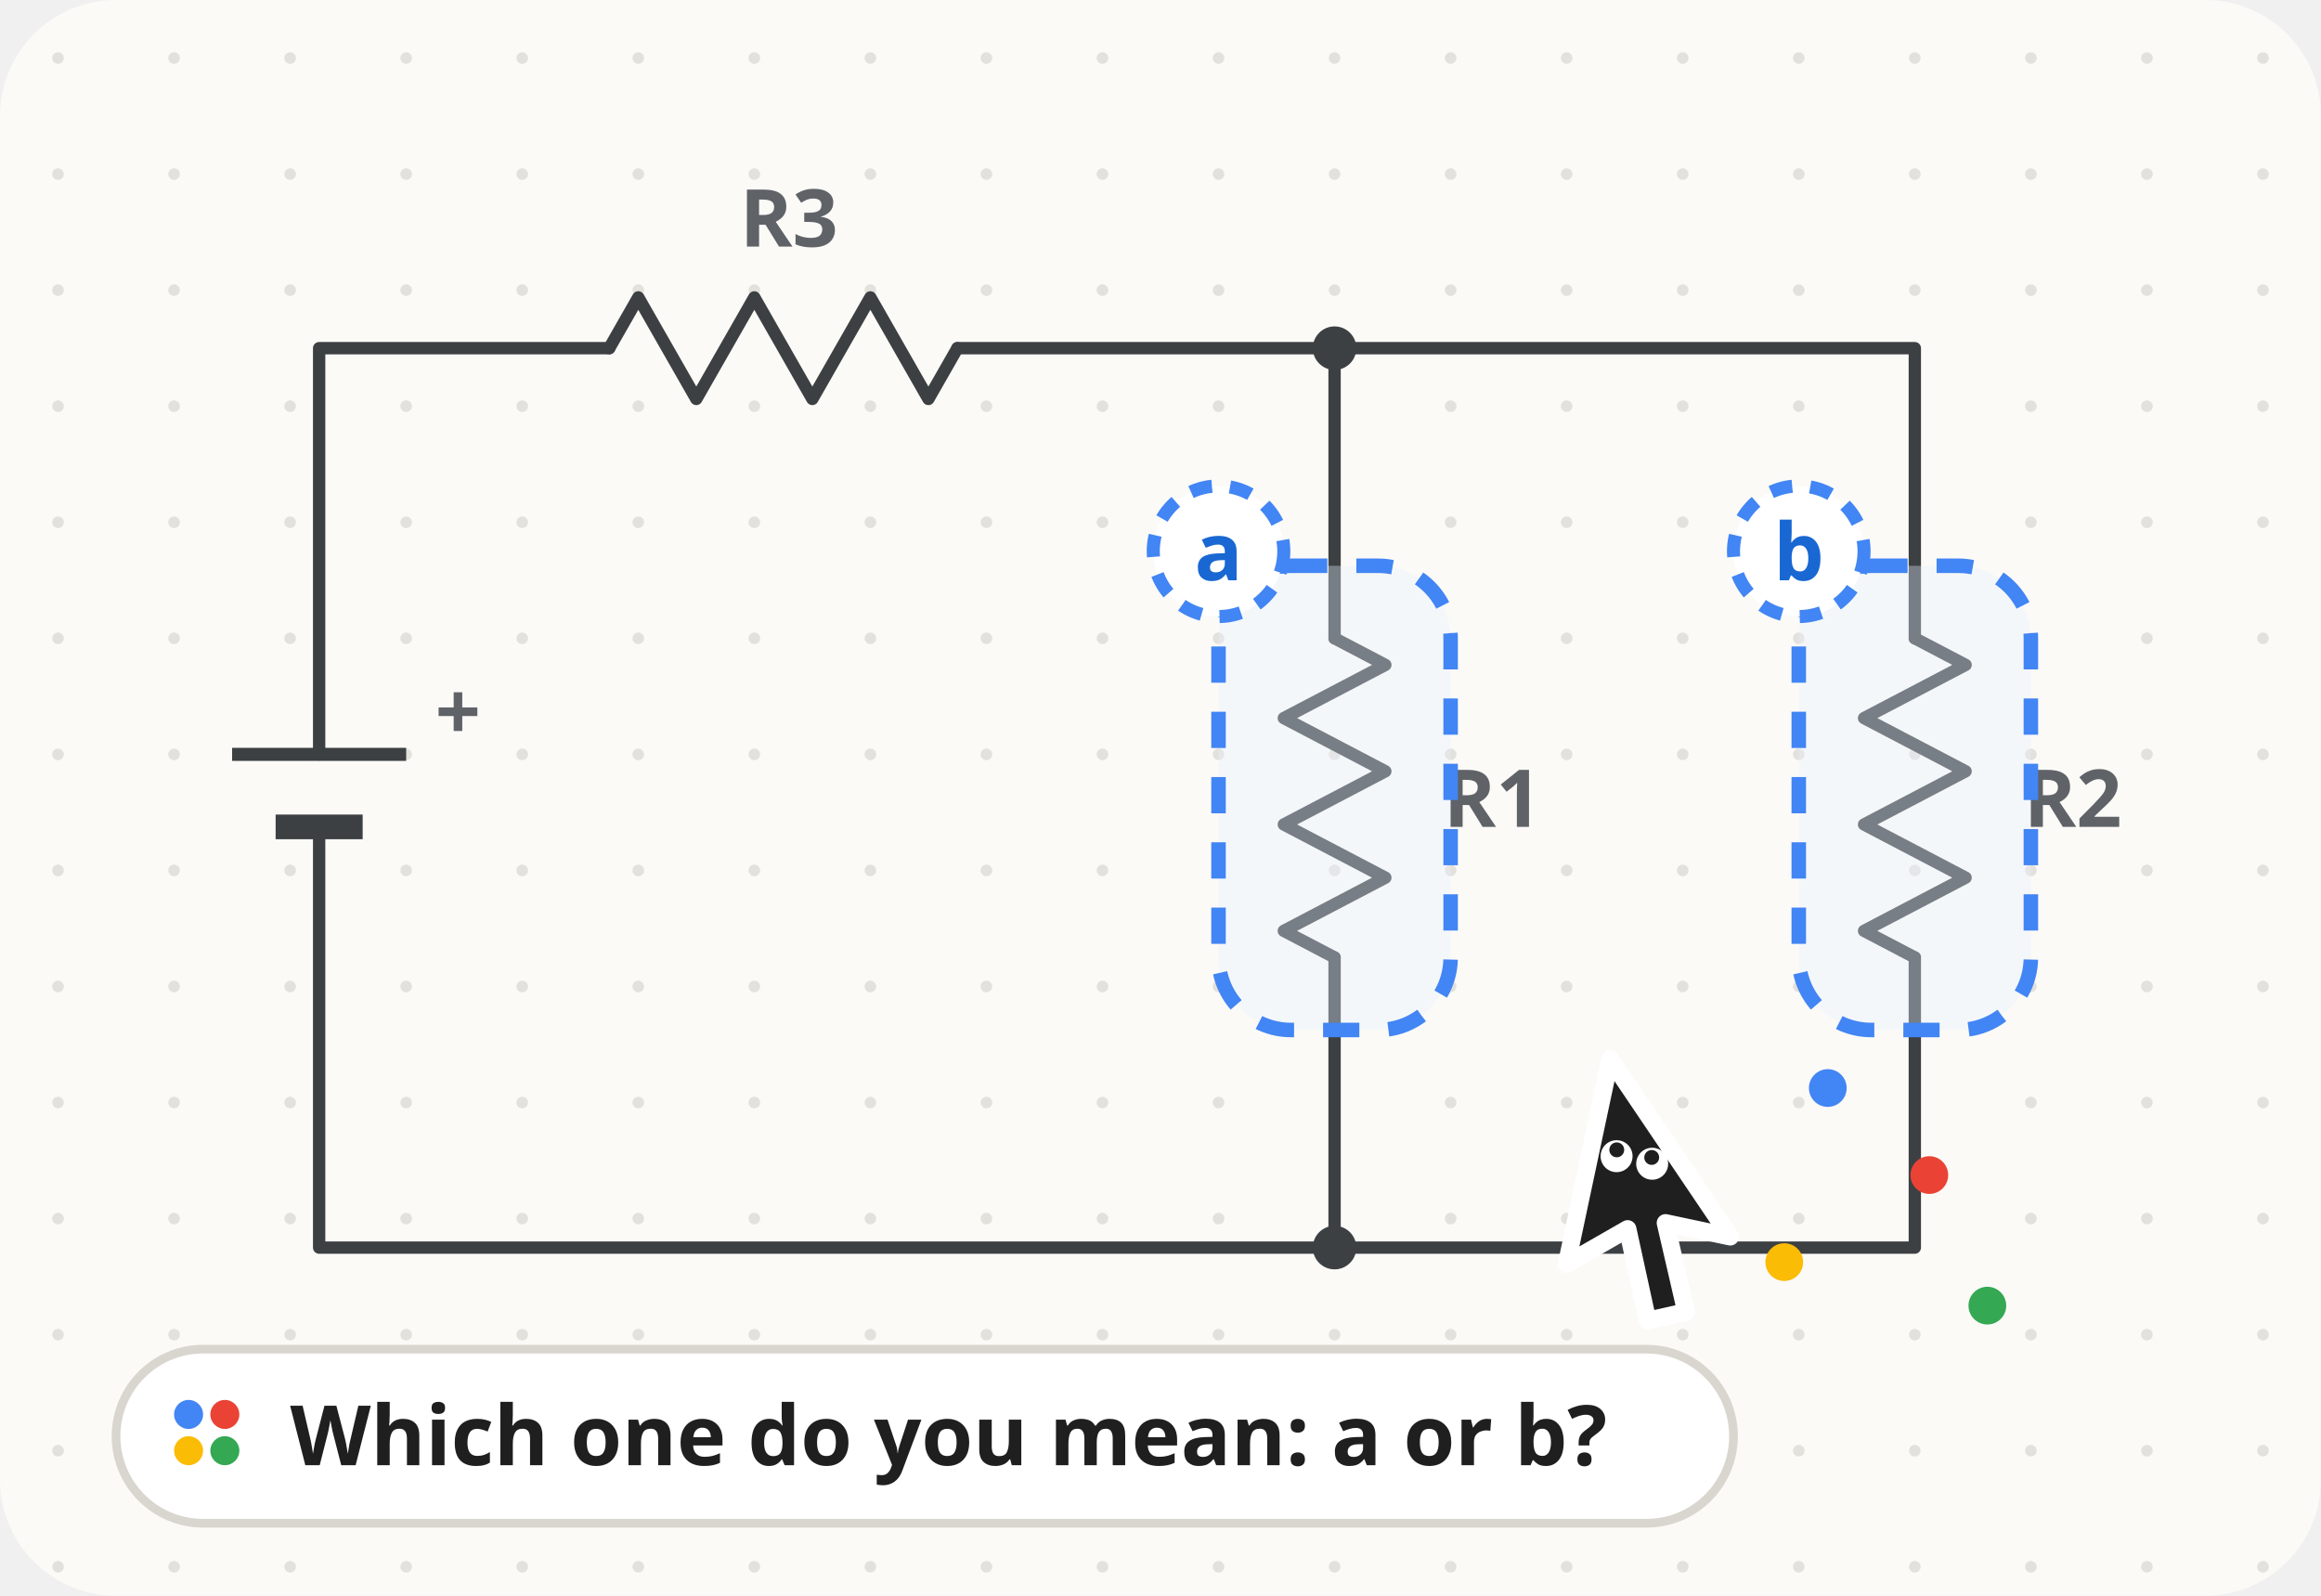
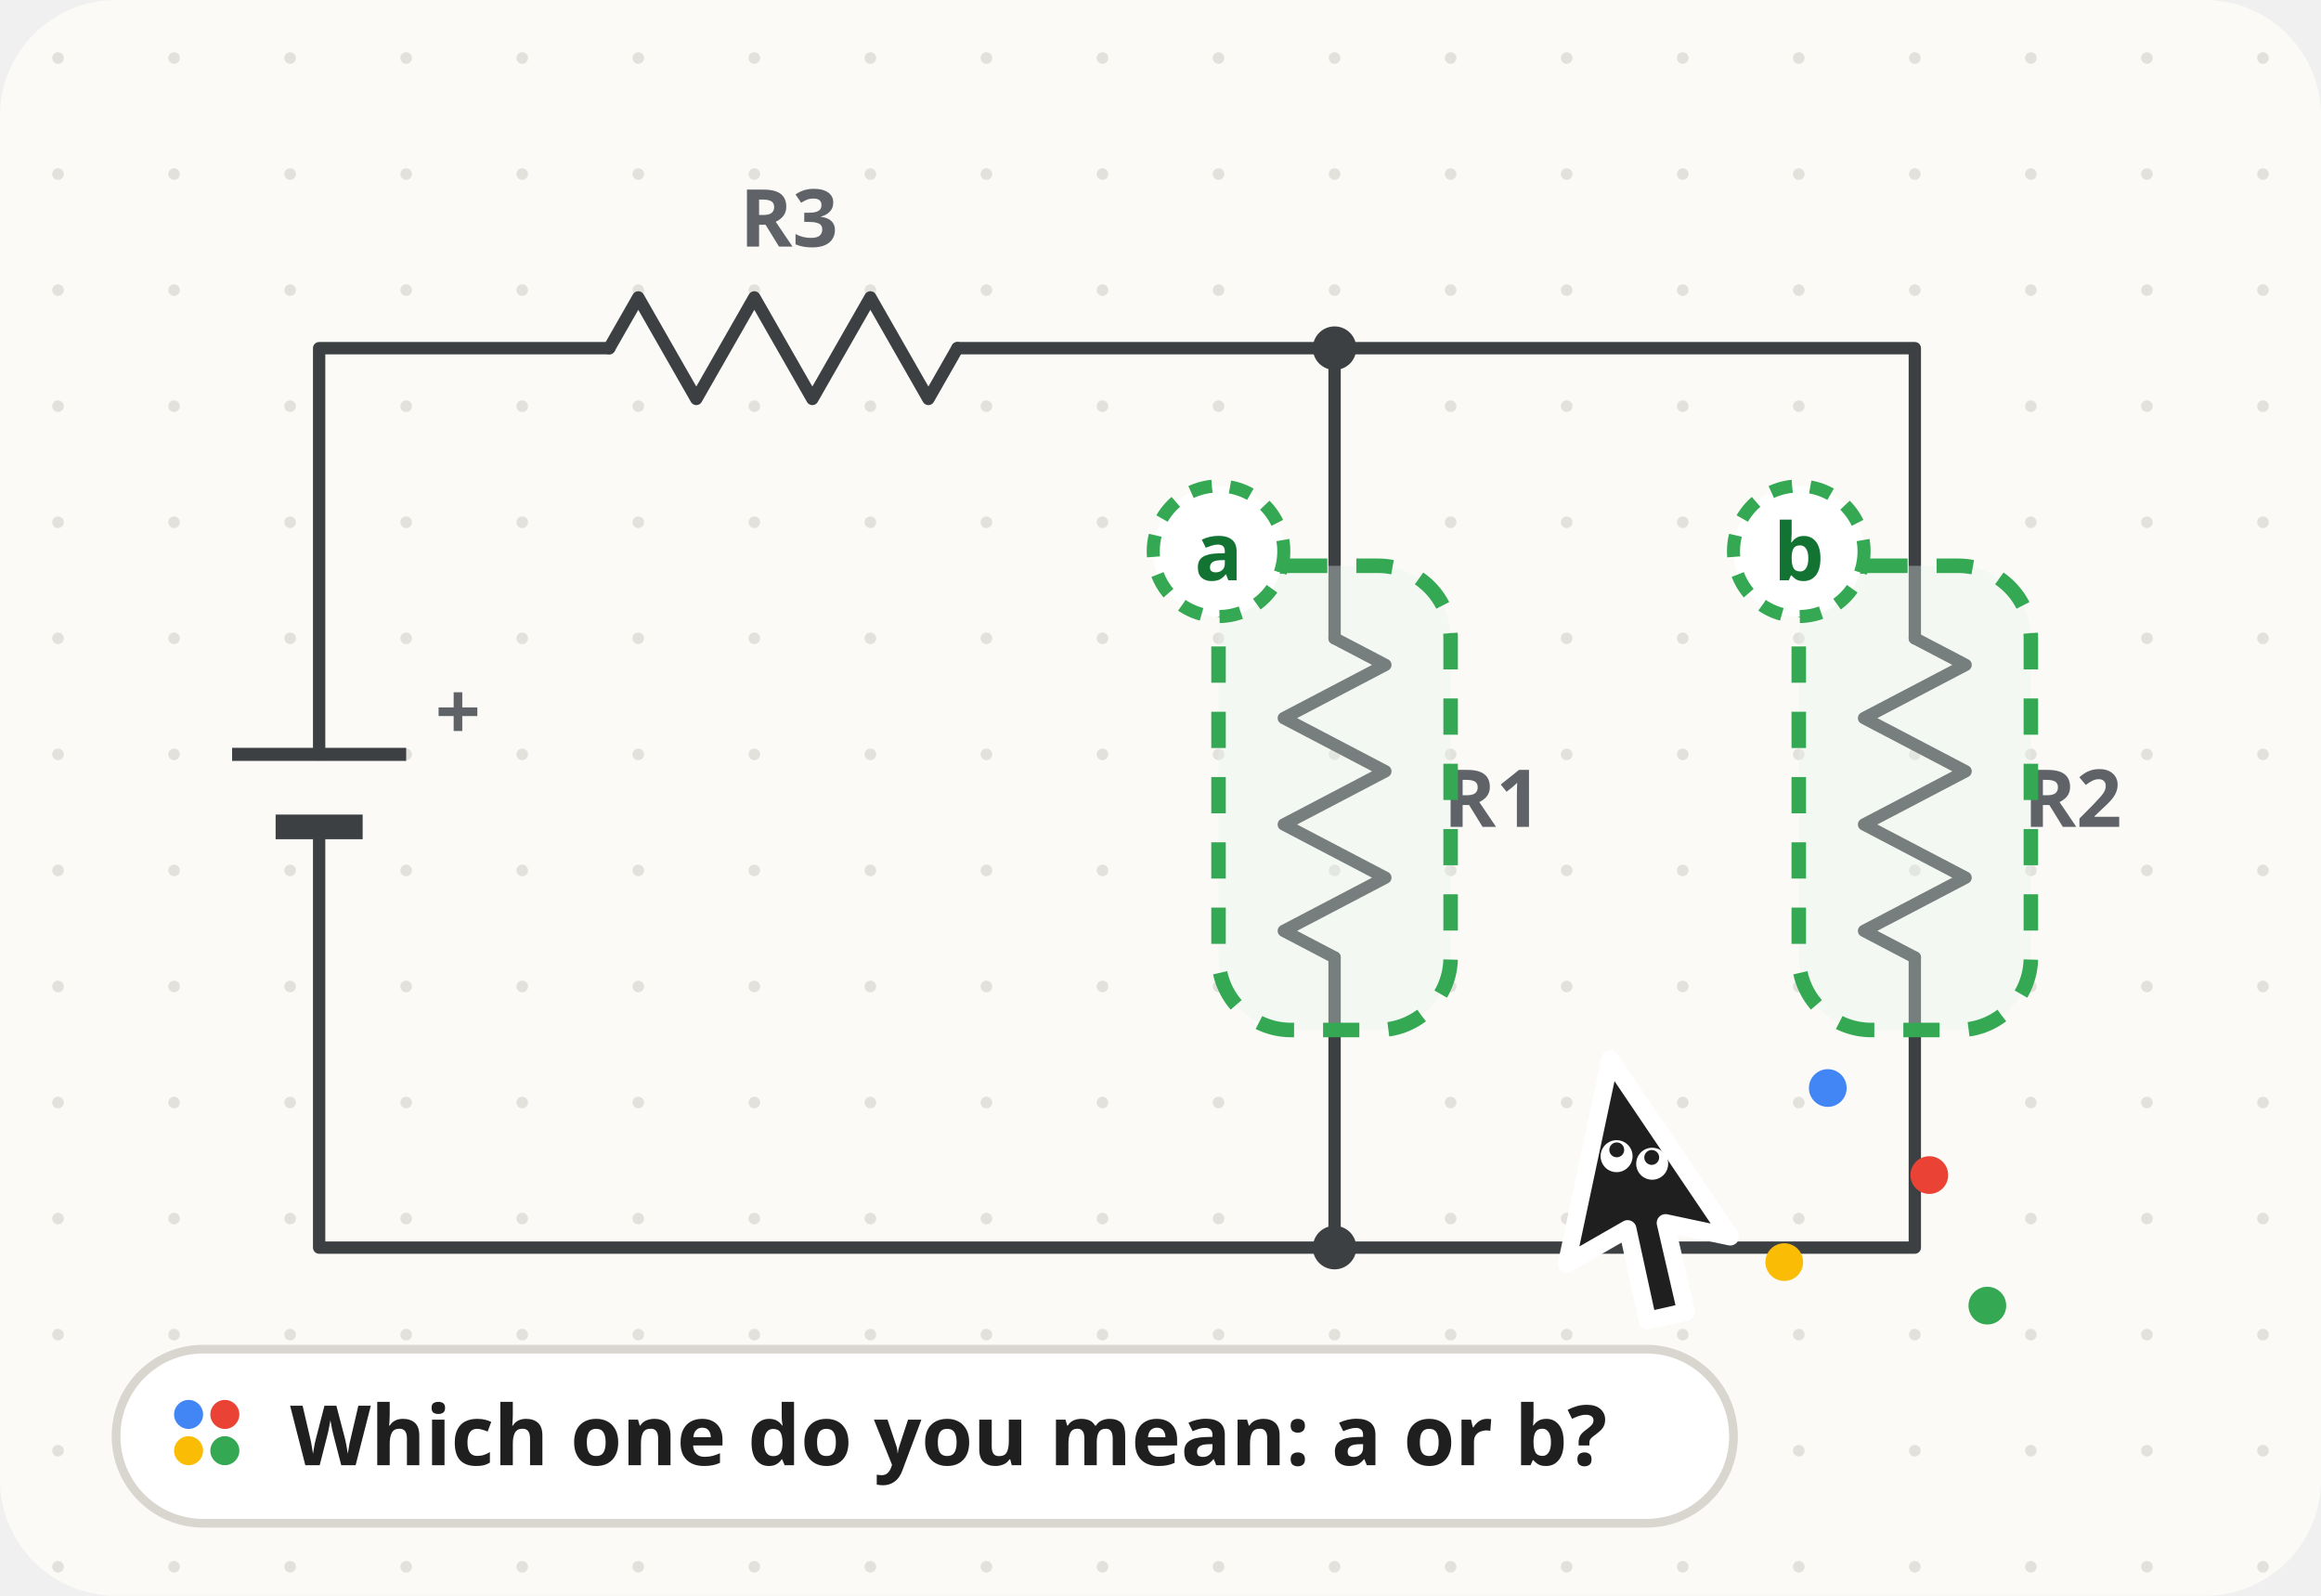
<svg xmlns="http://www.w3.org/2000/svg" width="320" height="220" viewBox="0 0 320 220" role="img" aria-label="Kiki guide: unsure">
  <rect width="320" height="220" rx="16" fill="#fbfaf7" />
  <circle cx="8" cy="8" r="0.8" fill="#e3e1dc" />
  <circle cx="8" cy="24" r="0.8" fill="#e3e1dc" />
  <circle cx="8" cy="40" r="0.8" fill="#e3e1dc" />
  <circle cx="8" cy="56" r="0.8" fill="#e3e1dc" />
  <circle cx="8" cy="72" r="0.8" fill="#e3e1dc" />
  <circle cx="8" cy="88" r="0.8" fill="#e3e1dc" />
  <circle cx="8" cy="104" r="0.8" fill="#e3e1dc" />
  <circle cx="8" cy="120" r="0.8" fill="#e3e1dc" />
  <circle cx="8" cy="136" r="0.8" fill="#e3e1dc" />
  <circle cx="8" cy="152" r="0.8" fill="#e3e1dc" />
  <circle cx="8" cy="168" r="0.8" fill="#e3e1dc" />
  <circle cx="8" cy="184" r="0.8" fill="#e3e1dc" />
  <circle cx="8" cy="200" r="0.8" fill="#e3e1dc" />
  <circle cx="8" cy="216" r="0.8" fill="#e3e1dc" />
  <circle cx="24" cy="8" r="0.8" fill="#e3e1dc" />
  <circle cx="24" cy="24" r="0.8" fill="#e3e1dc" />
  <circle cx="24" cy="40" r="0.8" fill="#e3e1dc" />
  <circle cx="24" cy="56" r="0.8" fill="#e3e1dc" />
  <circle cx="24" cy="72" r="0.8" fill="#e3e1dc" />
  <circle cx="24" cy="88" r="0.8" fill="#e3e1dc" />
  <circle cx="24" cy="104" r="0.8" fill="#e3e1dc" />
  <circle cx="24" cy="120" r="0.8" fill="#e3e1dc" />
  <circle cx="24" cy="136" r="0.8" fill="#e3e1dc" />
  <circle cx="24" cy="152" r="0.8" fill="#e3e1dc" />
  <circle cx="24" cy="168" r="0.8" fill="#e3e1dc" />
  <circle cx="24" cy="184" r="0.8" fill="#e3e1dc" />
  <circle cx="24" cy="200" r="0.8" fill="#e3e1dc" />
  <circle cx="24" cy="216" r="0.8" fill="#e3e1dc" />
  <circle cx="40" cy="8" r="0.8" fill="#e3e1dc" />
  <circle cx="40" cy="24" r="0.8" fill="#e3e1dc" />
  <circle cx="40" cy="40" r="0.8" fill="#e3e1dc" />
  <circle cx="40" cy="56" r="0.8" fill="#e3e1dc" />
  <circle cx="40" cy="72" r="0.8" fill="#e3e1dc" />
  <circle cx="40" cy="88" r="0.8" fill="#e3e1dc" />
  <circle cx="40" cy="104" r="0.8" fill="#e3e1dc" />
  <circle cx="40" cy="120" r="0.8" fill="#e3e1dc" />
  <circle cx="40" cy="136" r="0.8" fill="#e3e1dc" />
  <circle cx="40" cy="152" r="0.8" fill="#e3e1dc" />
  <circle cx="40" cy="168" r="0.8" fill="#e3e1dc" />
  <circle cx="40" cy="184" r="0.8" fill="#e3e1dc" />
  <circle cx="40" cy="200" r="0.8" fill="#e3e1dc" />
  <circle cx="40" cy="216" r="0.8" fill="#e3e1dc" />
  <circle cx="56" cy="8" r="0.8" fill="#e3e1dc" />
  <circle cx="56" cy="24" r="0.8" fill="#e3e1dc" />
  <circle cx="56" cy="40" r="0.8" fill="#e3e1dc" />
  <circle cx="56" cy="56" r="0.8" fill="#e3e1dc" />
  <circle cx="56" cy="72" r="0.8" fill="#e3e1dc" />
  <circle cx="56" cy="88" r="0.8" fill="#e3e1dc" />
  <circle cx="56" cy="104" r="0.8" fill="#e3e1dc" />
  <circle cx="56" cy="120" r="0.8" fill="#e3e1dc" />
  <circle cx="56" cy="136" r="0.8" fill="#e3e1dc" />
  <circle cx="56" cy="152" r="0.8" fill="#e3e1dc" />
  <circle cx="56" cy="168" r="0.8" fill="#e3e1dc" />
  <circle cx="56" cy="184" r="0.8" fill="#e3e1dc" />
  <circle cx="56" cy="200" r="0.8" fill="#e3e1dc" />
  <circle cx="56" cy="216" r="0.8" fill="#e3e1dc" />
  <circle cx="72" cy="8" r="0.8" fill="#e3e1dc" />
  <circle cx="72" cy="24" r="0.8" fill="#e3e1dc" />
  <circle cx="72" cy="40" r="0.8" fill="#e3e1dc" />
  <circle cx="72" cy="56" r="0.8" fill="#e3e1dc" />
  <circle cx="72" cy="72" r="0.8" fill="#e3e1dc" />
  <circle cx="72" cy="88" r="0.8" fill="#e3e1dc" />
  <circle cx="72" cy="104" r="0.8" fill="#e3e1dc" />
  <circle cx="72" cy="120" r="0.8" fill="#e3e1dc" />
  <circle cx="72" cy="136" r="0.8" fill="#e3e1dc" />
  <circle cx="72" cy="152" r="0.8" fill="#e3e1dc" />
  <circle cx="72" cy="168" r="0.8" fill="#e3e1dc" />
  <circle cx="72" cy="184" r="0.8" fill="#e3e1dc" />
  <circle cx="72" cy="200" r="0.8" fill="#e3e1dc" />
  <circle cx="72" cy="216" r="0.8" fill="#e3e1dc" />
  <circle cx="88" cy="8" r="0.8" fill="#e3e1dc" />
  <circle cx="88" cy="24" r="0.8" fill="#e3e1dc" />
  <circle cx="88" cy="40" r="0.8" fill="#e3e1dc" />
  <circle cx="88" cy="56" r="0.8" fill="#e3e1dc" />
  <circle cx="88" cy="72" r="0.8" fill="#e3e1dc" />
  <circle cx="88" cy="88" r="0.8" fill="#e3e1dc" />
  <circle cx="88" cy="104" r="0.8" fill="#e3e1dc" />
  <circle cx="88" cy="120" r="0.8" fill="#e3e1dc" />
  <circle cx="88" cy="136" r="0.8" fill="#e3e1dc" />
  <circle cx="88" cy="152" r="0.8" fill="#e3e1dc" />
  <circle cx="88" cy="168" r="0.8" fill="#e3e1dc" />
  <circle cx="88" cy="184" r="0.8" fill="#e3e1dc" />
  <circle cx="88" cy="200" r="0.8" fill="#e3e1dc" />
  <circle cx="88" cy="216" r="0.8" fill="#e3e1dc" />
  <circle cx="104" cy="8" r="0.8" fill="#e3e1dc" />
  <circle cx="104" cy="24" r="0.8" fill="#e3e1dc" />
  <circle cx="104" cy="40" r="0.8" fill="#e3e1dc" />
  <circle cx="104" cy="56" r="0.8" fill="#e3e1dc" />
  <circle cx="104" cy="72" r="0.8" fill="#e3e1dc" />
  <circle cx="104" cy="88" r="0.8" fill="#e3e1dc" />
  <circle cx="104" cy="104" r="0.8" fill="#e3e1dc" />
  <circle cx="104" cy="120" r="0.8" fill="#e3e1dc" />
  <circle cx="104" cy="136" r="0.8" fill="#e3e1dc" />
  <circle cx="104" cy="152" r="0.8" fill="#e3e1dc" />
  <circle cx="104" cy="168" r="0.8" fill="#e3e1dc" />
  <circle cx="104" cy="184" r="0.8" fill="#e3e1dc" />
  <circle cx="104" cy="200" r="0.8" fill="#e3e1dc" />
  <circle cx="104" cy="216" r="0.8" fill="#e3e1dc" />
  <circle cx="120" cy="8" r="0.8" fill="#e3e1dc" />
  <circle cx="120" cy="24" r="0.8" fill="#e3e1dc" />
  <circle cx="120" cy="40" r="0.8" fill="#e3e1dc" />
  <circle cx="120" cy="56" r="0.8" fill="#e3e1dc" />
  <circle cx="120" cy="72" r="0.8" fill="#e3e1dc" />
  <circle cx="120" cy="88" r="0.8" fill="#e3e1dc" />
  <circle cx="120" cy="104" r="0.8" fill="#e3e1dc" />
  <circle cx="120" cy="120" r="0.8" fill="#e3e1dc" />
  <circle cx="120" cy="136" r="0.8" fill="#e3e1dc" />
  <circle cx="120" cy="152" r="0.8" fill="#e3e1dc" />
  <circle cx="120" cy="168" r="0.8" fill="#e3e1dc" />
  <circle cx="120" cy="184" r="0.8" fill="#e3e1dc" />
  <circle cx="120" cy="200" r="0.8" fill="#e3e1dc" />
  <circle cx="120" cy="216" r="0.8" fill="#e3e1dc" />
  <circle cx="136" cy="8" r="0.8" fill="#e3e1dc" />
  <circle cx="136" cy="24" r="0.8" fill="#e3e1dc" />
  <circle cx="136" cy="40" r="0.8" fill="#e3e1dc" />
  <circle cx="136" cy="56" r="0.8" fill="#e3e1dc" />
  <circle cx="136" cy="72" r="0.8" fill="#e3e1dc" />
  <circle cx="136" cy="88" r="0.8" fill="#e3e1dc" />
  <circle cx="136" cy="104" r="0.8" fill="#e3e1dc" />
  <circle cx="136" cy="120" r="0.8" fill="#e3e1dc" />
  <circle cx="136" cy="136" r="0.8" fill="#e3e1dc" />
  <circle cx="136" cy="152" r="0.8" fill="#e3e1dc" />
  <circle cx="136" cy="168" r="0.8" fill="#e3e1dc" />
  <circle cx="136" cy="184" r="0.8" fill="#e3e1dc" />
  <circle cx="136" cy="200" r="0.8" fill="#e3e1dc" />
  <circle cx="136" cy="216" r="0.8" fill="#e3e1dc" />
  <circle cx="152" cy="8" r="0.8" fill="#e3e1dc" />
  <circle cx="152" cy="24" r="0.8" fill="#e3e1dc" />
  <circle cx="152" cy="40" r="0.8" fill="#e3e1dc" />
  <circle cx="152" cy="56" r="0.8" fill="#e3e1dc" />
  <circle cx="152" cy="72" r="0.8" fill="#e3e1dc" />
  <circle cx="152" cy="88" r="0.8" fill="#e3e1dc" />
  <circle cx="152" cy="104" r="0.8" fill="#e3e1dc" />
  <circle cx="152" cy="120" r="0.8" fill="#e3e1dc" />
  <circle cx="152" cy="136" r="0.8" fill="#e3e1dc" />
  <circle cx="152" cy="152" r="0.8" fill="#e3e1dc" />
  <circle cx="152" cy="168" r="0.8" fill="#e3e1dc" />
  <circle cx="152" cy="184" r="0.8" fill="#e3e1dc" />
  <circle cx="152" cy="200" r="0.8" fill="#e3e1dc" />
  <circle cx="152" cy="216" r="0.8" fill="#e3e1dc" />
  <circle cx="168" cy="8" r="0.8" fill="#e3e1dc" />
  <circle cx="168" cy="24" r="0.8" fill="#e3e1dc" />
  <circle cx="168" cy="40" r="0.8" fill="#e3e1dc" />
  <circle cx="168" cy="56" r="0.8" fill="#e3e1dc" />
  <circle cx="168" cy="72" r="0.8" fill="#e3e1dc" />
  <circle cx="168" cy="88" r="0.8" fill="#e3e1dc" />
  <circle cx="168" cy="104" r="0.8" fill="#e3e1dc" />
  <circle cx="168" cy="120" r="0.8" fill="#e3e1dc" />
  <circle cx="168" cy="136" r="0.8" fill="#e3e1dc" />
  <circle cx="168" cy="152" r="0.8" fill="#e3e1dc" />
  <circle cx="168" cy="168" r="0.8" fill="#e3e1dc" />
  <circle cx="168" cy="184" r="0.8" fill="#e3e1dc" />
  <circle cx="168" cy="200" r="0.8" fill="#e3e1dc" />
  <circle cx="168" cy="216" r="0.8" fill="#e3e1dc" />
  <circle cx="184" cy="8" r="0.8" fill="#e3e1dc" />
  <circle cx="184" cy="24" r="0.8" fill="#e3e1dc" />
  <circle cx="184" cy="40" r="0.8" fill="#e3e1dc" />
  <circle cx="184" cy="56" r="0.8" fill="#e3e1dc" />
  <circle cx="184" cy="72" r="0.8" fill="#e3e1dc" />
  <circle cx="184" cy="88" r="0.8" fill="#e3e1dc" />
  <circle cx="184" cy="104" r="0.8" fill="#e3e1dc" />
  <circle cx="184" cy="120" r="0.8" fill="#e3e1dc" />
  <circle cx="184" cy="136" r="0.8" fill="#e3e1dc" />
  <circle cx="184" cy="152" r="0.8" fill="#e3e1dc" />
  <circle cx="184" cy="168" r="0.8" fill="#e3e1dc" />
  <circle cx="184" cy="184" r="0.8" fill="#e3e1dc" />
  <circle cx="184" cy="200" r="0.8" fill="#e3e1dc" />
  <circle cx="184" cy="216" r="0.8" fill="#e3e1dc" />
  <circle cx="200" cy="8" r="0.8" fill="#e3e1dc" />
  <circle cx="200" cy="24" r="0.8" fill="#e3e1dc" />
  <circle cx="200" cy="40" r="0.8" fill="#e3e1dc" />
  <circle cx="200" cy="56" r="0.8" fill="#e3e1dc" />
  <circle cx="200" cy="72" r="0.8" fill="#e3e1dc" />
  <circle cx="200" cy="88" r="0.8" fill="#e3e1dc" />
  <circle cx="200" cy="104" r="0.8" fill="#e3e1dc" />
  <circle cx="200" cy="120" r="0.8" fill="#e3e1dc" />
  <circle cx="200" cy="136" r="0.8" fill="#e3e1dc" />
  <circle cx="200" cy="152" r="0.8" fill="#e3e1dc" />
  <circle cx="200" cy="168" r="0.8" fill="#e3e1dc" />
  <circle cx="200" cy="184" r="0.8" fill="#e3e1dc" />
  <circle cx="200" cy="200" r="0.8" fill="#e3e1dc" />
  <circle cx="200" cy="216" r="0.8" fill="#e3e1dc" />
  <circle cx="216" cy="8" r="0.8" fill="#e3e1dc" />
  <circle cx="216" cy="24" r="0.8" fill="#e3e1dc" />
  <circle cx="216" cy="40" r="0.8" fill="#e3e1dc" />
  <circle cx="216" cy="56" r="0.8" fill="#e3e1dc" />
  <circle cx="216" cy="72" r="0.8" fill="#e3e1dc" />
  <circle cx="216" cy="88" r="0.8" fill="#e3e1dc" />
  <circle cx="216" cy="104" r="0.8" fill="#e3e1dc" />
  <circle cx="216" cy="120" r="0.8" fill="#e3e1dc" />
  <circle cx="216" cy="136" r="0.8" fill="#e3e1dc" />
  <circle cx="216" cy="152" r="0.8" fill="#e3e1dc" />
  <circle cx="216" cy="168" r="0.8" fill="#e3e1dc" />
  <circle cx="216" cy="184" r="0.8" fill="#e3e1dc" />
  <circle cx="216" cy="200" r="0.8" fill="#e3e1dc" />
  <circle cx="216" cy="216" r="0.8" fill="#e3e1dc" />
  <circle cx="232" cy="8" r="0.8" fill="#e3e1dc" />
  <circle cx="232" cy="24" r="0.8" fill="#e3e1dc" />
  <circle cx="232" cy="40" r="0.8" fill="#e3e1dc" />
  <circle cx="232" cy="56" r="0.8" fill="#e3e1dc" />
  <circle cx="232" cy="72" r="0.8" fill="#e3e1dc" />
  <circle cx="232" cy="88" r="0.8" fill="#e3e1dc" />
  <circle cx="232" cy="104" r="0.8" fill="#e3e1dc" />
  <circle cx="232" cy="120" r="0.8" fill="#e3e1dc" />
  <circle cx="232" cy="136" r="0.8" fill="#e3e1dc" />
  <circle cx="232" cy="152" r="0.8" fill="#e3e1dc" />
  <circle cx="232" cy="168" r="0.8" fill="#e3e1dc" />
  <circle cx="232" cy="184" r="0.8" fill="#e3e1dc" />
  <circle cx="232" cy="200" r="0.8" fill="#e3e1dc" />
  <circle cx="232" cy="216" r="0.8" fill="#e3e1dc" />
  <circle cx="248" cy="8" r="0.8" fill="#e3e1dc" />
  <circle cx="248" cy="24" r="0.8" fill="#e3e1dc" />
  <circle cx="248" cy="40" r="0.8" fill="#e3e1dc" />
  <circle cx="248" cy="56" r="0.8" fill="#e3e1dc" />
  <circle cx="248" cy="72" r="0.8" fill="#e3e1dc" />
  <circle cx="248" cy="88" r="0.8" fill="#e3e1dc" />
  <circle cx="248" cy="104" r="0.8" fill="#e3e1dc" />
  <circle cx="248" cy="120" r="0.8" fill="#e3e1dc" />
  <circle cx="248" cy="136" r="0.8" fill="#e3e1dc" />
  <circle cx="248" cy="152" r="0.8" fill="#e3e1dc" />
  <circle cx="248" cy="168" r="0.8" fill="#e3e1dc" />
  <circle cx="248" cy="184" r="0.8" fill="#e3e1dc" />
  <circle cx="248" cy="200" r="0.8" fill="#e3e1dc" />
  <circle cx="248" cy="216" r="0.8" fill="#e3e1dc" />
  <circle cx="264" cy="8" r="0.8" fill="#e3e1dc" />
  <circle cx="264" cy="24" r="0.8" fill="#e3e1dc" />
  <circle cx="264" cy="40" r="0.8" fill="#e3e1dc" />
  <circle cx="264" cy="56" r="0.8" fill="#e3e1dc" />
  <circle cx="264" cy="72" r="0.8" fill="#e3e1dc" />
  <circle cx="264" cy="88" r="0.8" fill="#e3e1dc" />
  <circle cx="264" cy="104" r="0.8" fill="#e3e1dc" />
  <circle cx="264" cy="120" r="0.8" fill="#e3e1dc" />
  <circle cx="264" cy="136" r="0.8" fill="#e3e1dc" />
  <circle cx="264" cy="152" r="0.8" fill="#e3e1dc" />
  <circle cx="264" cy="168" r="0.8" fill="#e3e1dc" />
  <circle cx="264" cy="184" r="0.8" fill="#e3e1dc" />
  <circle cx="264" cy="200" r="0.8" fill="#e3e1dc" />
  <circle cx="264" cy="216" r="0.8" fill="#e3e1dc" />
  <circle cx="280" cy="8" r="0.8" fill="#e3e1dc" />
  <circle cx="280" cy="24" r="0.8" fill="#e3e1dc" />
  <circle cx="280" cy="40" r="0.8" fill="#e3e1dc" />
  <circle cx="280" cy="56" r="0.8" fill="#e3e1dc" />
  <circle cx="280" cy="72" r="0.8" fill="#e3e1dc" />
  <circle cx="280" cy="88" r="0.8" fill="#e3e1dc" />
  <circle cx="280" cy="104" r="0.8" fill="#e3e1dc" />
  <circle cx="280" cy="120" r="0.8" fill="#e3e1dc" />
  <circle cx="280" cy="136" r="0.8" fill="#e3e1dc" />
  <circle cx="280" cy="152" r="0.8" fill="#e3e1dc" />
  <circle cx="280" cy="168" r="0.8" fill="#e3e1dc" />
  <circle cx="280" cy="184" r="0.8" fill="#e3e1dc" />
  <circle cx="280" cy="200" r="0.8" fill="#e3e1dc" />
  <circle cx="280" cy="216" r="0.8" fill="#e3e1dc" />
  <circle cx="296" cy="8" r="0.8" fill="#e3e1dc" />
  <circle cx="296" cy="24" r="0.8" fill="#e3e1dc" />
  <circle cx="296" cy="40" r="0.8" fill="#e3e1dc" />
  <circle cx="296" cy="56" r="0.8" fill="#e3e1dc" />
  <circle cx="296" cy="72" r="0.8" fill="#e3e1dc" />
  <circle cx="296" cy="88" r="0.8" fill="#e3e1dc" />
  <circle cx="296" cy="104" r="0.8" fill="#e3e1dc" />
  <circle cx="296" cy="120" r="0.8" fill="#e3e1dc" />
  <circle cx="296" cy="136" r="0.8" fill="#e3e1dc" />
  <circle cx="296" cy="152" r="0.8" fill="#e3e1dc" />
  <circle cx="296" cy="168" r="0.8" fill="#e3e1dc" />
  <circle cx="296" cy="184" r="0.8" fill="#e3e1dc" />
  <circle cx="296" cy="200" r="0.8" fill="#e3e1dc" />
  <circle cx="296" cy="216" r="0.8" fill="#e3e1dc" />
  <circle cx="312" cy="8" r="0.8" fill="#e3e1dc" />
  <circle cx="312" cy="24" r="0.8" fill="#e3e1dc" />
  <circle cx="312" cy="40" r="0.8" fill="#e3e1dc" />
  <circle cx="312" cy="56" r="0.8" fill="#e3e1dc" />
  <circle cx="312" cy="72" r="0.8" fill="#e3e1dc" />
  <circle cx="312" cy="88" r="0.8" fill="#e3e1dc" />
  <circle cx="312" cy="104" r="0.8" fill="#e3e1dc" />
  <circle cx="312" cy="120" r="0.8" fill="#e3e1dc" />
  <circle cx="312" cy="136" r="0.8" fill="#e3e1dc" />
  <circle cx="312" cy="152" r="0.8" fill="#e3e1dc" />
  <circle cx="312" cy="168" r="0.8" fill="#e3e1dc" />
  <circle cx="312" cy="184" r="0.8" fill="#e3e1dc" />
  <circle cx="312" cy="200" r="0.8" fill="#e3e1dc" />
  <circle cx="312" cy="216" r="0.8" fill="#e3e1dc" />
  <g opacity="1">
    <path d="M44 104 V48 H84 M132 48 H264 V88 M264 132 V172 H44 V114" stroke="#3c4043" stroke-width="1.7" fill="none" stroke-linecap="round" stroke-linejoin="round" />
    <path d="M184 48 V88 M184 132 V172" stroke="#3c4043" stroke-width="1.7" fill="none" stroke-linecap="round" stroke-linejoin="round" />
    <path d="M84 48 L88 41 L96 55 L104 41 L112 55 L120 41 L128 55 L132 48" stroke="#3c4043" stroke-width="1.7" fill="none" stroke-linecap="round" stroke-linejoin="round" />
    <path d="M184 88 L191 91.667 L177 99 L191 106.333 L177 113.667 L191 121 L177 128.333 L184 132" stroke="#3c4043" stroke-width="1.7" fill="none" stroke-linecap="round" stroke-linejoin="round" />
    <path d="M264 88 L271 91.667 L257 99 L271 106.333 L257 113.667 L271 121 L257 128.333 L264 132" stroke="#3c4043" stroke-width="1.7" fill="none" stroke-linecap="round" stroke-linejoin="round" />
    <path d="M32 104 H56" stroke="#3c4043" stroke-width="1.8" />
    <path d="M38 114 H50" stroke="#3c4043" stroke-width="3.4" />
    <circle cx="184" cy="48" r="3" fill="#3c4043" />
    <circle cx="184" cy="172" r="3" fill="#3c4043" />
    <text x="60" y="102" font-family="Noto Sans, Roboto, Arial, sans-serif" font-size="11" font-weight="600" fill="#5f6368">+</text>
    <text x="102" y="34" font-family="Noto Sans, Roboto, Arial, sans-serif" font-size="11" font-weight="600" fill="#5f6368">R3</text>
    <text x="199" y="114" font-family="Noto Sans, Roboto, Arial, sans-serif" font-size="11" font-weight="600" fill="#5f6368">R1</text>
    <text x="279" y="114" font-family="Noto Sans, Roboto, Arial, sans-serif" font-size="11" font-weight="600" fill="#5f6368">R2</text>
  </g>
-   <rect x="168" y="78" width="32" height="64" rx="10" fill="#e8f0fe" fill-opacity="0.35" stroke="#4285f4" stroke-width="2" stroke-dasharray="5 4" />
-   <rect x="248" y="78" width="32" height="64" rx="10" fill="#e8f0fe" fill-opacity="0.35" stroke="#4285f4" stroke-width="2" stroke-dasharray="5 4" />
-   <circle cx="168" cy="76" r="9" fill="#ffffff" stroke="#4285f4" stroke-width="1.8" stroke-dasharray="3 2.5" />
-   <text x="168" y="80" text-anchor="middle" font-family="Noto Sans, Roboto, Arial, sans-serif" font-size="11" font-weight="700" fill="#1967d2">a</text>
-   <circle cx="248" cy="76" r="9" fill="#ffffff" stroke="#4285f4" stroke-width="1.8" stroke-dasharray="3 2.5" />
-   <text x="248" y="80" text-anchor="middle" font-family="Noto Sans, Roboto, Arial, sans-serif" font-size="11" font-weight="700" fill="#1967d2">b</text>
+   <rect x="168" y="78" width="32" height="64" rx="10" fill="#e6f4ea" fill-opacity="0.35" stroke="#34a853" stroke-width="2" stroke-dasharray="5 4" />
+   <rect x="248" y="78" width="32" height="64" rx="10" fill="#e6f4ea" fill-opacity="0.35" stroke="#34a853" stroke-width="2" stroke-dasharray="5 4" />
+   <circle cx="168" cy="76" r="9" fill="#ffffff" stroke="#34a853" stroke-width="1.8" stroke-dasharray="3 2.5" />
+   <text x="168" y="80" text-anchor="middle" font-family="Noto Sans, Roboto, Arial, sans-serif" font-size="11" font-weight="700" fill="#137333">a</text>
+   <circle cx="248" cy="76" r="9" fill="#ffffff" stroke="#34a853" stroke-width="1.8" stroke-dasharray="3 2.5" />
+   <text x="248" y="80" text-anchor="middle" font-family="Noto Sans, Roboto, Arial, sans-serif" font-size="11" font-weight="700" fill="#137333">b</text>
  <g transform="translate(222 146) rotate(12) scale(0.76) translate(-12 -8)">
    <path d="M12 8 L12 46 L21.5 37.5 L28.5 53 L35 50 L28 35 L40 35 Z" fill="#1f1f1f" stroke="#ffffff" stroke-width="3.2" stroke-linejoin="round" />
    <circle cx="16.8" cy="25" r="2.9" fill="#ffffff" />
    <circle cx="16.59" cy="23.87" r="1.35" fill="#1f1f1f" />
    <circle cx="23.4" cy="25" r="2.9" fill="#ffffff" />
    <circle cx="23.08" cy="23.9" r="1.35" fill="#1f1f1f" />
  </g>
  <circle cx="252" cy="150" r="2.6" fill="#4285f4" />
  <circle cx="266" cy="162" r="2.6" fill="#ea4335" />
  <circle cx="246" cy="174" r="2.6" fill="#fbbc05" />
  <circle cx="274" cy="180" r="2.6" fill="#34a853" />
  <rect x="16" y="186" width="223" height="24" rx="12" fill="#ffffff" stroke="#d9d6cf" stroke-width="1.2" />
  <circle cx="26" cy="195" r="2" fill="#4285f4" />
  <circle cx="31" cy="195" r="2" fill="#ea4335" />
  <circle cx="26" cy="200" r="2" fill="#fbbc05" />
  <circle cx="31" cy="200" r="2" fill="#34a853" />
  <text x="40" y="202" font-family="Noto Sans, Roboto, Arial, sans-serif" font-size="11.5" font-weight="600" fill="#1f1f1f">Which one do you mean: a or b?</text>
</svg>
